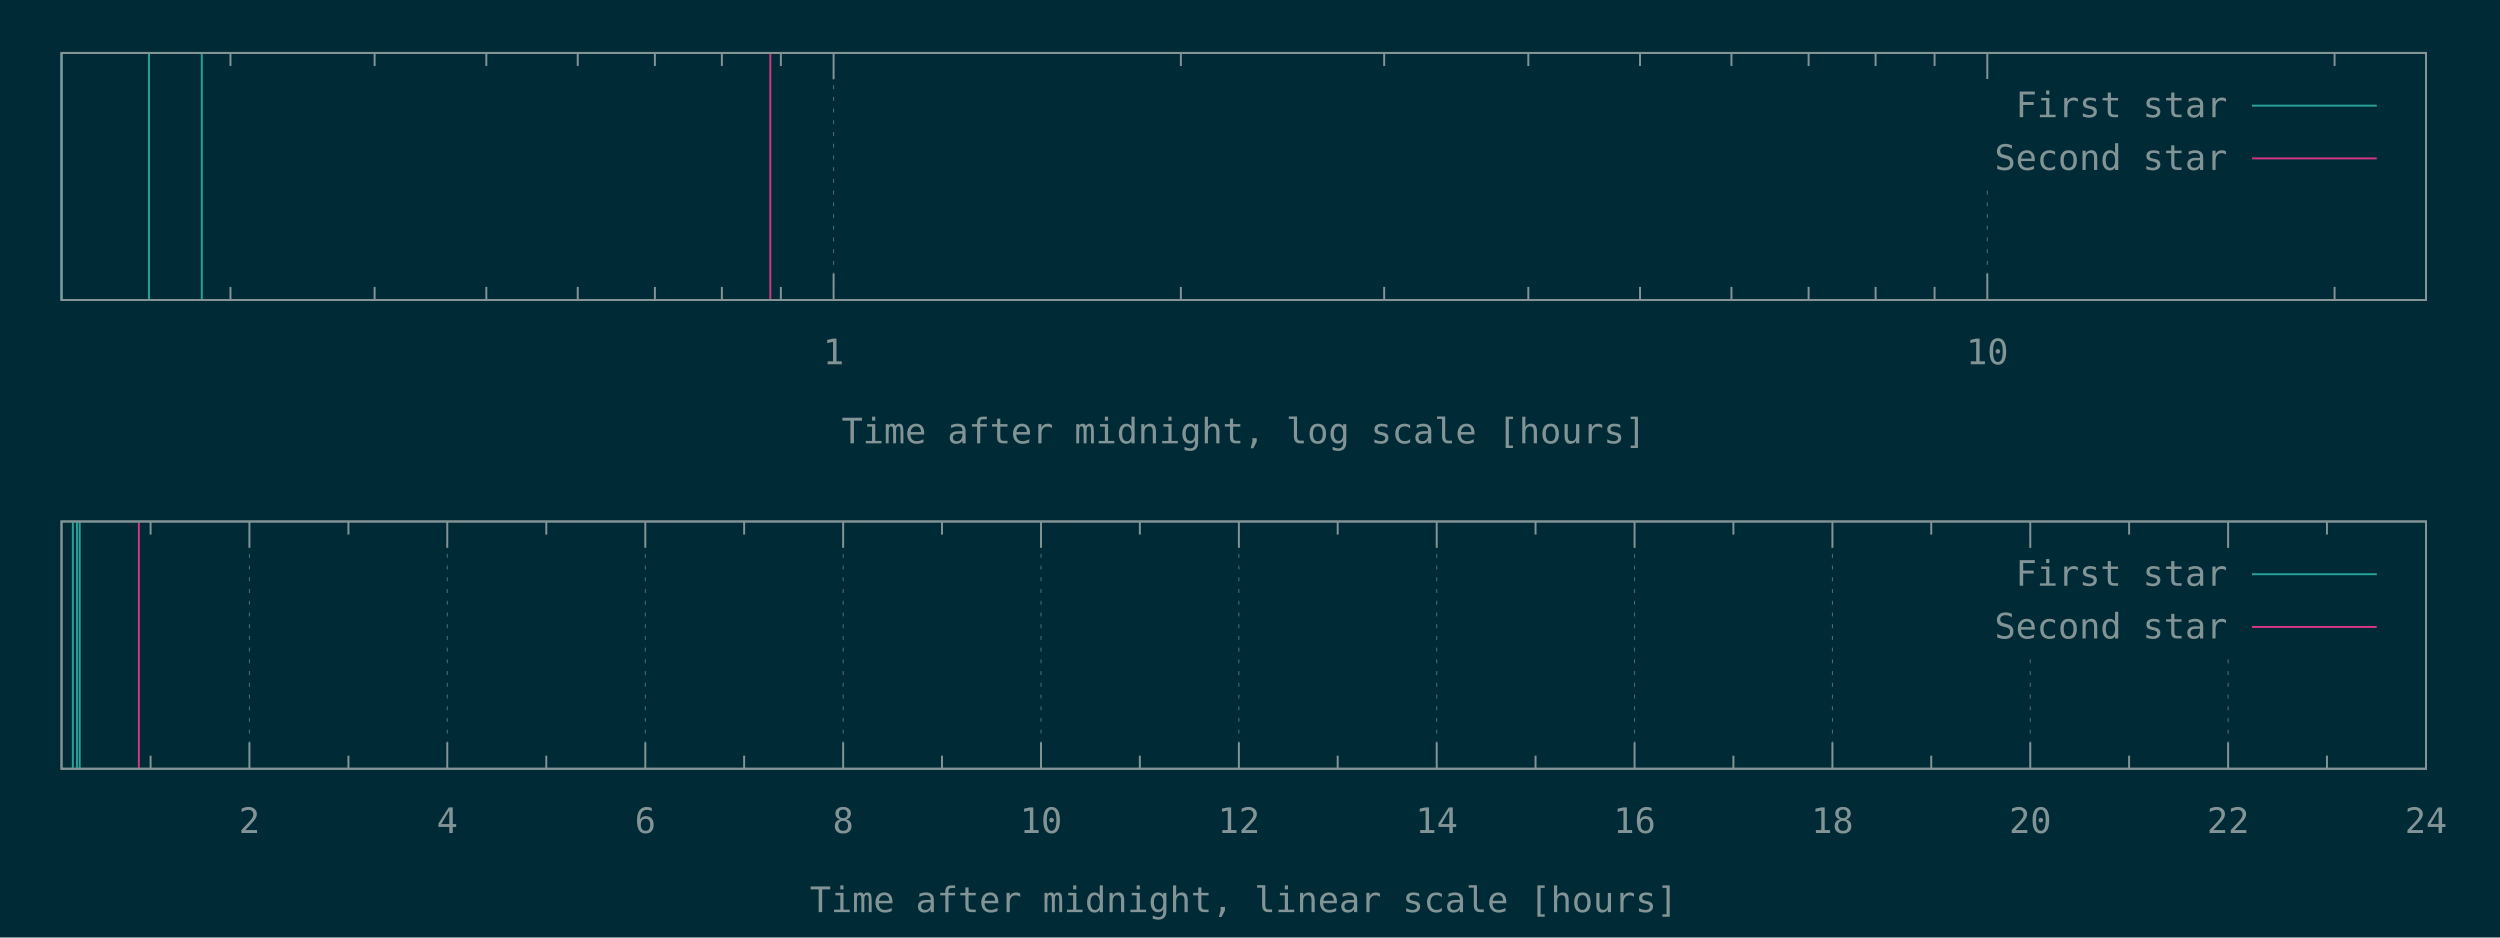
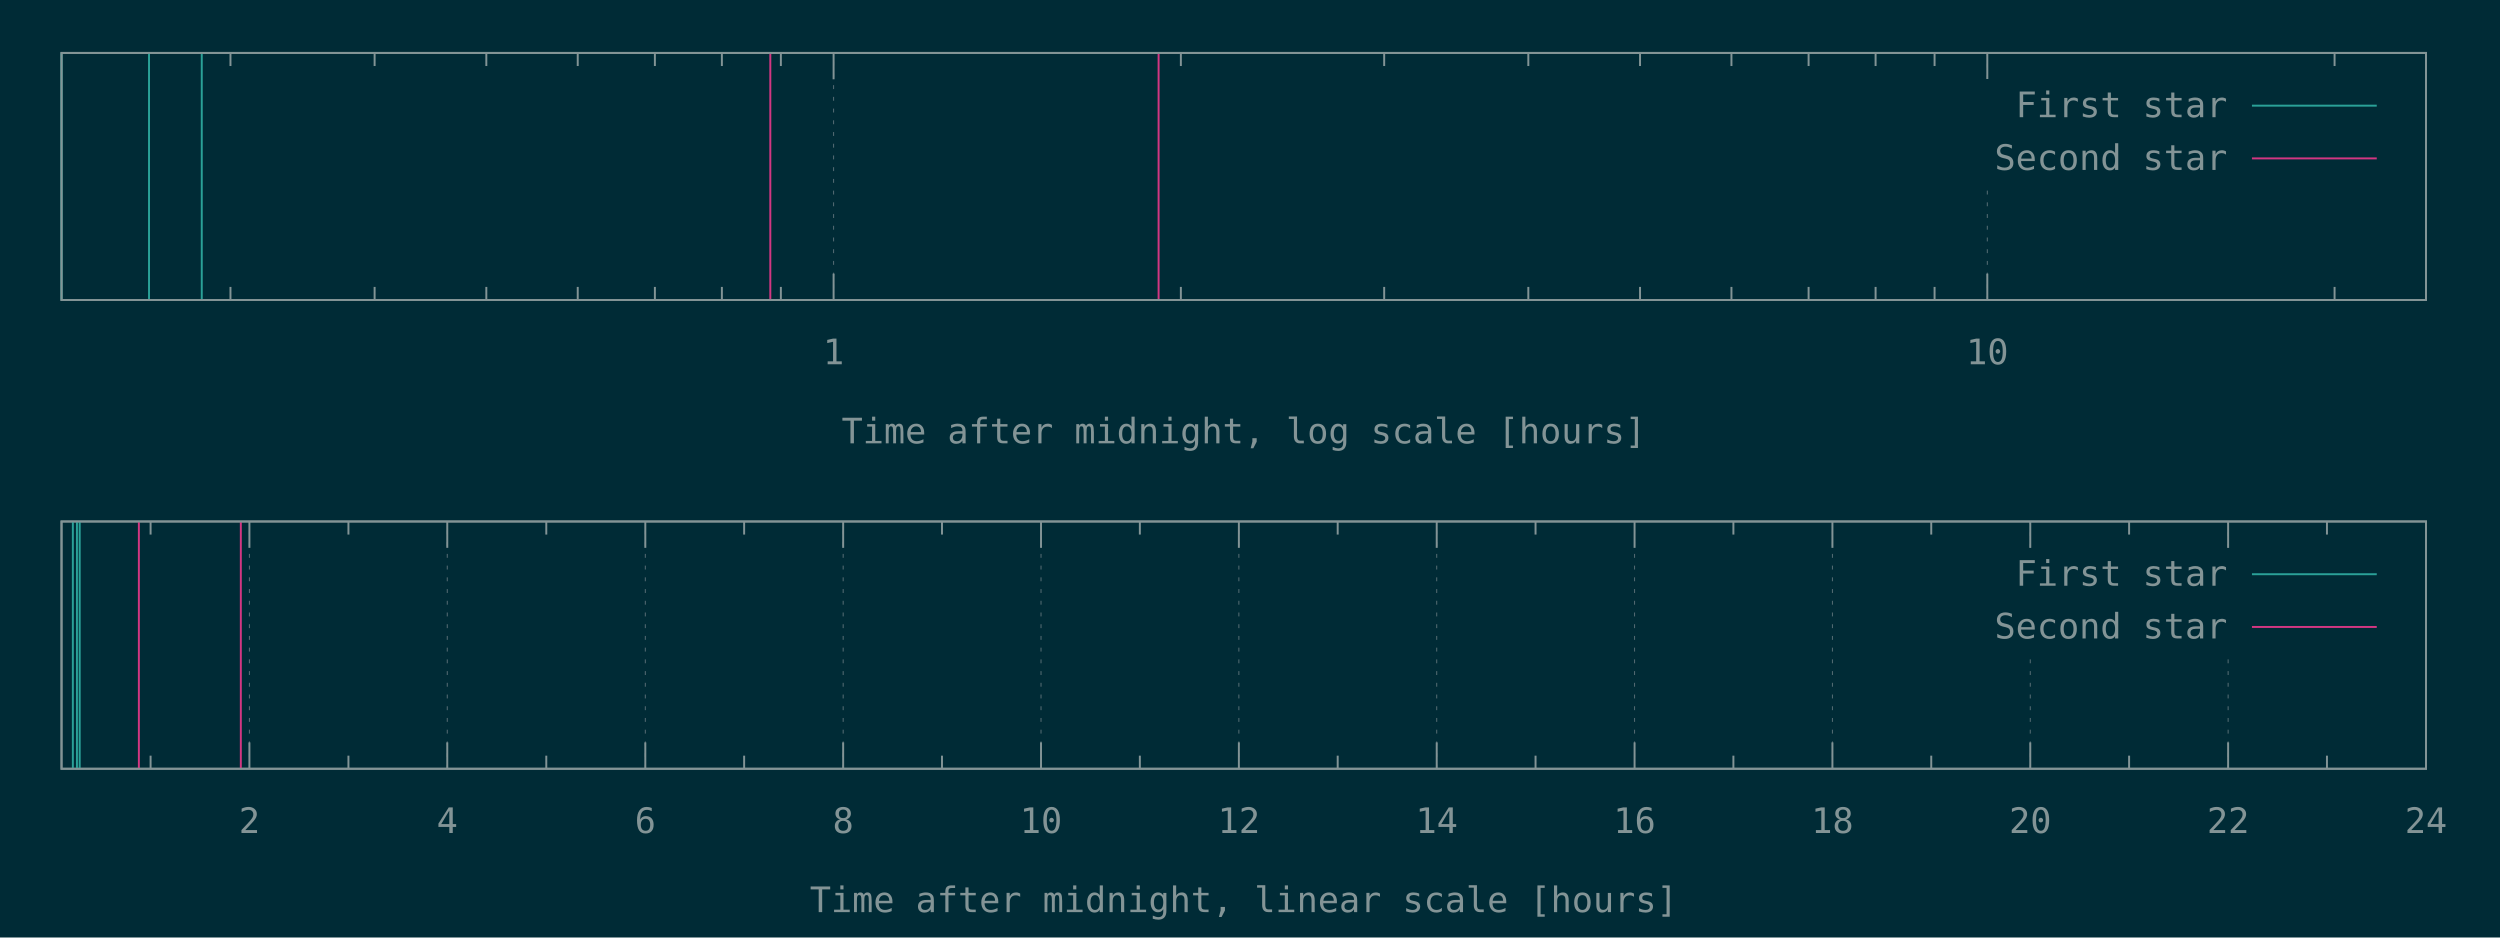
<svg xmlns="http://www.w3.org/2000/svg" xmlns:xlink="http://www.w3.org/1999/xlink" width="1280" height="480" viewBox="0 0 1280 480">
  <g id="gnuplot_canvas">
    <rect x="0" y="0" width="1280" height="480" fill="#002b36" />
    <defs>
      <circle id="gpDot" r="0.5" stroke-width="0.5" stroke="currentColor" />
      <path id="gpPt0" stroke-width="0.148" stroke="currentColor" d="M-1,0 h2 M0,-1 v2" />
      <path id="gpPt1" stroke-width="0.148" stroke="currentColor" d="M-1,-1 L1,1 M1,-1 L-1,1" />
      <path id="gpPt2" stroke-width="0.148" stroke="currentColor" d="M-1,0 L1,0 M0,-1 L0,1 M-1,-1 L1,1 M-1,1 L1,-1" />
      <rect id="gpPt3" stroke-width="0.148" stroke="currentColor" x="-1" y="-1" width="2" height="2" />
      <rect id="gpPt4" stroke-width="0.148" stroke="currentColor" fill="currentColor" x="-1" y="-1" width="2" height="2" />
      <circle id="gpPt5" stroke-width="0.148" stroke="currentColor" cx="0" cy="0" r="1" />
      <use xlink:href="#gpPt5" id="gpPt6" fill="currentColor" stroke="none" />
      <path id="gpPt7" stroke-width="0.148" stroke="currentColor" d="M0,-1.33 L-1.33,0.67 L1.33,0.67 z" />
      <use xlink:href="#gpPt7" id="gpPt8" fill="currentColor" stroke="none" />
      <use xlink:href="#gpPt7" id="gpPt9" stroke="currentColor" transform="rotate(180)" />
      <use xlink:href="#gpPt9" id="gpPt10" fill="currentColor" stroke="none" />
      <use xlink:href="#gpPt3" id="gpPt11" stroke="currentColor" transform="rotate(45)" />
      <use xlink:href="#gpPt11" id="gpPt12" fill="currentColor" stroke="none" />
      <path id="gpPt13" stroke-width="0.148" stroke="currentColor" d="M0,1.330 L1.265,0.411 L0.782,-1.067 L-0.782,-1.076 L-1.265,0.411 z" />
      <use xlink:href="#gpPt13" id="gpPt14" fill="currentColor" stroke="none" />
      <filter id="textbox" filterUnits="objectBoundingBox" x="0" y="0" height="1" width="1">
        <feFlood flood-color="#002B36" flood-opacity="1" result="bgnd" />
        <feComposite in="SourceGraphic" in2="bgnd" operator="atop" />
      </filter>
      <filter id="greybox" filterUnits="objectBoundingBox" x="0" y="0" height="1" width="1">
        <feFlood flood-color="lightgrey" flood-opacity="1" result="grey" />
        <feComposite in="SourceGraphic" in2="grey" operator="atop" />
      </filter>
    </defs>
    <g fill="none" color="#002B36" stroke="currentColor" stroke-width="1.00" stroke-linecap="butt" stroke-linejoin="miter">
</g>
    <g fill="none" color="black" stroke="currentColor" stroke-width="1.00" stroke-linecap="butt" stroke-linejoin="miter">
      <path stroke="rgb(131, 148, 150)" d="M118.0,153.6 L118.0,146.9 M118.0,27.1 L118.0,33.8 M191.8,153.6 L191.8,146.9 M191.8,27.1 L191.8,33.8   M249.0,153.6 L249.0,146.9 M249.0,27.1 L249.0,33.8 M295.8,153.6 L295.8,146.9 M295.8,27.1 L295.8,33.8   M335.3,153.6 L335.3,146.9 M335.3,27.1 L335.3,33.8 M369.6,153.6 L369.6,146.9 M369.6,27.1 L369.6,33.8   M399.8,153.6 L399.8,146.9 M399.8,27.1 L399.8,33.8  " />
    </g>
    <g fill="none" color="black" stroke="rgb(131, 148, 150)" stroke-width="0.50" stroke-linecap="butt" stroke-linejoin="miter">
</g>
    <g fill="none" color="gray" stroke="currentColor" stroke-width="0.50" stroke-linecap="butt" stroke-linejoin="miter">
      <path stroke="rgb( 88, 110, 117)" stroke-dasharray="2,4" class="gridline" d="M426.8,153.6 L426.8,27.1  " />
    </g>
    <g fill="none" color="gray" stroke="rgb( 88, 110, 117)" stroke-width="1.00" stroke-linecap="butt" stroke-linejoin="miter">
</g>
    <g fill="none" color="black" stroke="currentColor" stroke-width="1.00" stroke-linecap="butt" stroke-linejoin="miter">
      <path stroke="rgb(131, 148, 150)" d="M426.8,153.6 L426.8,140.1 M426.8,27.1 L426.8,40.6  " />
      <g transform="translate(426.8,186.5)" stroke="none" fill="rgb(131,148,150)" font-family="Inconsolata" font-size="18.00" text-anchor="middle">
        <text>
          <tspan font-family="Inconsolata"> 1</tspan>
        </text>
      </g>
    </g>
    <g fill="none" color="black" stroke="currentColor" stroke-width="1.00" stroke-linecap="butt" stroke-linejoin="miter">
      <path stroke="rgb(131, 148, 150)" d="M604.6,153.6 L604.6,146.9 M604.6,27.1 L604.6,33.8 M708.7,153.6 L708.7,146.9 M708.7,27.1 L708.7,33.8   M782.5,153.6 L782.5,146.9 M782.5,27.1 L782.5,33.8 M839.7,153.6 L839.7,146.9 M839.7,27.1 L839.7,33.8   M886.5,153.6 L886.5,146.9 M886.5,27.1 L886.5,33.8 M926.0,153.6 L926.0,146.9 M926.0,27.1 L926.0,33.8   M960.3,153.6 L960.3,146.9 M960.3,27.1 L960.3,33.8 M990.5,153.6 L990.5,146.9 M990.5,27.1 L990.5,33.8    " />
    </g>
    <g fill="none" color="black" stroke="rgb(131, 148, 150)" stroke-width="0.50" stroke-linecap="butt" stroke-linejoin="miter">
</g>
    <g fill="none" color="gray" stroke="currentColor" stroke-width="0.50" stroke-linecap="butt" stroke-linejoin="miter">
      <path stroke="rgb( 88, 110, 117)" stroke-dasharray="2,4" class="gridline" d="M1017.5,153.6 L1017.5,94.6 M1017.5,40.6 L1017.5,27.1  " />
    </g>
    <g fill="none" color="gray" stroke="rgb( 88, 110, 117)" stroke-width="1.00" stroke-linecap="butt" stroke-linejoin="miter">
</g>
    <g fill="none" color="black" stroke="currentColor" stroke-width="1.00" stroke-linecap="butt" stroke-linejoin="miter">
      <path stroke="rgb(131, 148, 150)" d="M1017.5,153.6 L1017.5,140.1 M1017.5,27.1 L1017.5,40.6  " />
      <g transform="translate(1017.5,186.5)" stroke="none" fill="rgb(131,148,150)" font-family="Inconsolata" font-size="18.00" text-anchor="middle">
        <text>
          <tspan font-family="Inconsolata"> 10</tspan>
        </text>
      </g>
    </g>
    <g fill="none" color="black" stroke="currentColor" stroke-width="1.00" stroke-linecap="butt" stroke-linejoin="miter">
      <path stroke="rgb(131, 148, 150)" d="M1195.3,153.6 L1195.3,146.9 M1195.3,27.1 L1195.3,33.8  " />
    </g>
    <g fill="none" color="black" stroke="currentColor" stroke-width="1.00" stroke-linecap="butt" stroke-linejoin="miter">
      <path stroke="rgb(131, 148, 150)" d="M31.5,27.1 L31.5,153.6 L1242.1,153.6 L1242.1,27.1 L31.5,27.1 Z  " />
    </g>
    <g fill="none" color="black" stroke="currentColor" stroke-width="1.00" stroke-linecap="butt" stroke-linejoin="miter">
      <g transform="translate(636.8,227.0)" stroke="none" fill="rgb(131,148,150)" font-family="Inconsolata" font-size="18.00" text-anchor="middle">
        <text>
          <tspan font-family="Inconsolata">Time after midnight, log scale [hours]</tspan>
        </text>
      </g>
    </g>
    <g fill="none" color="black" stroke="currentColor" stroke-width="1.00" stroke-linecap="butt" stroke-linejoin="miter">
</g>
    <g id="gnuplot_plot_1a">
      <g fill="none" color="black" stroke="currentColor" stroke-width="1.00" stroke-linecap="butt" stroke-linejoin="miter">
        <path stroke="rgb( 42, 161, 152)" d="M31.5,153.6 L31.5,27.1 M76.3,153.6 L76.3,27.1 M103.3,153.6 L103.3,27.1  " />
      </g>
    </g>
    <g id="gnuplot_plot_2a">
      <g fill="none" color="black" stroke="currentColor" stroke-width="1.00" stroke-linecap="butt" stroke-linejoin="miter">
-         <path stroke="rgb(211,  54, 130)" d="M394.4,153.6 L394.4,27.1  " />
+         <path stroke="rgb(211,  54, 130)" d="M394.4,153.6 L394.4,27.1 M593.2,153.6 L593.2,27.1  " />
      </g>
    </g>
    <g stroke="none" shape-rendering="crispEdges">
      <polygon fill="#002B36" points="1001.8,94.6 1229.5,94.6 1229.5,40.6 1001.8,40.6 " />
    </g>
    <g id="gnuplot_plot_1a">
      <g fill="none" color="black" stroke="currentColor" stroke-width="1.00" stroke-linecap="butt" stroke-linejoin="miter">
        <g transform="translate(1140.4,60.0)" stroke="none" fill="rgb(131,148,150)" font-family="Inconsolata" font-size="18.00" text-anchor="end">
          <text>
            <tspan font-family="Inconsolata">First star</tspan>
          </text>
        </g>
      </g>
      <g fill="none" color="black" stroke="currentColor" stroke-width="1.00" stroke-linecap="butt" stroke-linejoin="miter">
        <path stroke="rgb( 42, 161, 152)" d="M1153.0,54.1 L1216.9,54.1  " />
      </g>
    </g>
    <g id="gnuplot_plot_2a">
      <g fill="none" color="black" stroke="currentColor" stroke-width="1.00" stroke-linecap="butt" stroke-linejoin="miter">
        <g transform="translate(1140.4,87.0)" stroke="none" fill="rgb(131,148,150)" font-family="Inconsolata" font-size="18.00" text-anchor="end">
          <text>
            <tspan font-family="Inconsolata">Second star</tspan>
          </text>
        </g>
      </g>
      <g fill="none" color="black" stroke="currentColor" stroke-width="1.00" stroke-linecap="butt" stroke-linejoin="miter">
        <path stroke="rgb(211,  54, 130)" d="M1153.0,81.1 L1216.9,81.1  " />
      </g>
    </g>
    <g fill="none" color="#002B36" stroke="rgb(211,  54, 130)" stroke-width="2.00" stroke-linecap="butt" stroke-linejoin="miter">
</g>
    <g fill="none" color="black" stroke="currentColor" stroke-width="2.00" stroke-linecap="butt" stroke-linejoin="miter">
</g>
    <g fill="none" color="black" stroke="black" stroke-width="1.00" stroke-linecap="butt" stroke-linejoin="miter">
</g>
    <g fill="none" color="black" stroke="currentColor" stroke-width="1.00" stroke-linecap="butt" stroke-linejoin="miter">
      <path stroke="rgb(131, 148, 150)" d="M31.5,27.1 L31.5,153.6 L1242.1,153.6 L1242.1,27.1 L31.5,27.1 Z  " />
    </g>
    <g fill="none" color="black" stroke="currentColor" stroke-width="1.00" stroke-linecap="butt" stroke-linejoin="miter">
</g>
    <g fill="none" color="black" stroke="currentColor" stroke-width="1.00" stroke-linecap="butt" stroke-linejoin="miter">
      <path stroke="rgb(131, 148, 150)" d="M77.1,393.6 L77.1,386.9 M77.1,267.0 L77.1,273.7  " />
    </g>
    <g fill="none" color="black" stroke="rgb(131, 148, 150)" stroke-width="0.50" stroke-linecap="butt" stroke-linejoin="miter">
</g>
    <g fill="none" color="gray" stroke="currentColor" stroke-width="0.50" stroke-linecap="butt" stroke-linejoin="miter">
      <path stroke="rgb( 88, 110, 117)" stroke-dasharray="2,4" class="gridline" d="M127.7,393.6 L127.7,267.0  " />
    </g>
    <g fill="none" color="gray" stroke="rgb( 88, 110, 117)" stroke-width="1.00" stroke-linecap="butt" stroke-linejoin="miter">
</g>
    <g fill="none" color="black" stroke="currentColor" stroke-width="1.00" stroke-linecap="butt" stroke-linejoin="miter">
      <path stroke="rgb(131, 148, 150)" d="M127.7,393.6 L127.7,380.1 M127.7,267.0 L127.7,280.5  " />
      <g transform="translate(127.7,426.5)" stroke="none" fill="rgb(131,148,150)" font-family="Inconsolata" font-size="18.00" text-anchor="middle">
        <text>
          <tspan font-family="Inconsolata"> 2</tspan>
        </text>
      </g>
    </g>
    <g fill="none" color="black" stroke="currentColor" stroke-width="1.00" stroke-linecap="butt" stroke-linejoin="miter">
      <path stroke="rgb(131, 148, 150)" d="M178.4,393.6 L178.4,386.9 M178.4,267.0 L178.4,273.7  " />
    </g>
    <g fill="none" color="black" stroke="rgb(131, 148, 150)" stroke-width="0.50" stroke-linecap="butt" stroke-linejoin="miter">
</g>
    <g fill="none" color="gray" stroke="currentColor" stroke-width="0.50" stroke-linecap="butt" stroke-linejoin="miter">
      <path stroke="rgb( 88, 110, 117)" stroke-dasharray="2,4" class="gridline" d="M229.0,393.6 L229.0,267.0  " />
    </g>
    <g fill="none" color="gray" stroke="rgb( 88, 110, 117)" stroke-width="1.00" stroke-linecap="butt" stroke-linejoin="miter">
</g>
    <g fill="none" color="black" stroke="currentColor" stroke-width="1.00" stroke-linecap="butt" stroke-linejoin="miter">
      <path stroke="rgb(131, 148, 150)" d="M229.0,393.6 L229.0,380.1 M229.0,267.0 L229.0,280.5  " />
      <g transform="translate(229.0,426.5)" stroke="none" fill="rgb(131,148,150)" font-family="Inconsolata" font-size="18.00" text-anchor="middle">
        <text>
          <tspan font-family="Inconsolata"> 4</tspan>
        </text>
      </g>
    </g>
    <g fill="none" color="black" stroke="currentColor" stroke-width="1.00" stroke-linecap="butt" stroke-linejoin="miter">
      <path stroke="rgb(131, 148, 150)" d="M279.7,393.6 L279.7,386.9 M279.7,267.0 L279.7,273.7  " />
    </g>
    <g fill="none" color="black" stroke="rgb(131, 148, 150)" stroke-width="0.50" stroke-linecap="butt" stroke-linejoin="miter">
</g>
    <g fill="none" color="gray" stroke="currentColor" stroke-width="0.50" stroke-linecap="butt" stroke-linejoin="miter">
      <path stroke="rgb( 88, 110, 117)" stroke-dasharray="2,4" class="gridline" d="M330.4,393.6 L330.4,267.0  " />
    </g>
    <g fill="none" color="gray" stroke="rgb( 88, 110, 117)" stroke-width="1.00" stroke-linecap="butt" stroke-linejoin="miter">
</g>
    <g fill="none" color="black" stroke="currentColor" stroke-width="1.00" stroke-linecap="butt" stroke-linejoin="miter">
      <path stroke="rgb(131, 148, 150)" d="M330.4,393.6 L330.4,380.1 M330.4,267.0 L330.4,280.5  " />
      <g transform="translate(330.4,426.5)" stroke="none" fill="rgb(131,148,150)" font-family="Inconsolata" font-size="18.00" text-anchor="middle">
        <text>
          <tspan font-family="Inconsolata"> 6</tspan>
        </text>
      </g>
    </g>
    <g fill="none" color="black" stroke="currentColor" stroke-width="1.00" stroke-linecap="butt" stroke-linejoin="miter">
      <path stroke="rgb(131, 148, 150)" d="M381.0,393.6 L381.0,386.9 M381.0,267.0 L381.0,273.7  " />
    </g>
    <g fill="none" color="black" stroke="rgb(131, 148, 150)" stroke-width="0.50" stroke-linecap="butt" stroke-linejoin="miter">
</g>
    <g fill="none" color="gray" stroke="currentColor" stroke-width="0.50" stroke-linecap="butt" stroke-linejoin="miter">
      <path stroke="rgb( 88, 110, 117)" stroke-dasharray="2,4" class="gridline" d="M431.7,393.6 L431.7,267.0  " />
    </g>
    <g fill="none" color="gray" stroke="rgb( 88, 110, 117)" stroke-width="1.00" stroke-linecap="butt" stroke-linejoin="miter">
</g>
    <g fill="none" color="black" stroke="currentColor" stroke-width="1.00" stroke-linecap="butt" stroke-linejoin="miter">
      <path stroke="rgb(131, 148, 150)" d="M431.7,393.6 L431.7,380.1 M431.7,267.0 L431.7,280.5  " />
      <g transform="translate(431.7,426.5)" stroke="none" fill="rgb(131,148,150)" font-family="Inconsolata" font-size="18.00" text-anchor="middle">
        <text>
          <tspan font-family="Inconsolata"> 8</tspan>
        </text>
      </g>
    </g>
    <g fill="none" color="black" stroke="currentColor" stroke-width="1.00" stroke-linecap="butt" stroke-linejoin="miter">
      <path stroke="rgb(131, 148, 150)" d="M482.3,393.6 L482.3,386.9 M482.3,267.0 L482.3,273.7  " />
    </g>
    <g fill="none" color="black" stroke="rgb(131, 148, 150)" stroke-width="0.50" stroke-linecap="butt" stroke-linejoin="miter">
</g>
    <g fill="none" color="gray" stroke="currentColor" stroke-width="0.50" stroke-linecap="butt" stroke-linejoin="miter">
      <path stroke="rgb( 88, 110, 117)" stroke-dasharray="2,4" class="gridline" d="M533.0,393.6 L533.0,267.0  " />
    </g>
    <g fill="none" color="gray" stroke="rgb( 88, 110, 117)" stroke-width="1.00" stroke-linecap="butt" stroke-linejoin="miter">
</g>
    <g fill="none" color="black" stroke="currentColor" stroke-width="1.00" stroke-linecap="butt" stroke-linejoin="miter">
      <path stroke="rgb(131, 148, 150)" d="M533.0,393.6 L533.0,380.1 M533.0,267.0 L533.0,280.5  " />
      <g transform="translate(533.0,426.5)" stroke="none" fill="rgb(131,148,150)" font-family="Inconsolata" font-size="18.00" text-anchor="middle">
        <text>
          <tspan font-family="Inconsolata"> 10</tspan>
        </text>
      </g>
    </g>
    <g fill="none" color="black" stroke="currentColor" stroke-width="1.00" stroke-linecap="butt" stroke-linejoin="miter">
      <path stroke="rgb(131, 148, 150)" d="M583.6,393.6 L583.6,386.9 M583.6,267.0 L583.6,273.7  " />
    </g>
    <g fill="none" color="black" stroke="rgb(131, 148, 150)" stroke-width="0.50" stroke-linecap="butt" stroke-linejoin="miter">
</g>
    <g fill="none" color="gray" stroke="currentColor" stroke-width="0.50" stroke-linecap="butt" stroke-linejoin="miter">
      <path stroke="rgb( 88, 110, 117)" stroke-dasharray="2,4" class="gridline" d="M634.3,393.6 L634.3,267.0  " />
    </g>
    <g fill="none" color="gray" stroke="rgb( 88, 110, 117)" stroke-width="1.00" stroke-linecap="butt" stroke-linejoin="miter">
</g>
    <g fill="none" color="black" stroke="currentColor" stroke-width="1.00" stroke-linecap="butt" stroke-linejoin="miter">
      <path stroke="rgb(131, 148, 150)" d="M634.3,393.6 L634.3,380.1 M634.3,267.0 L634.3,280.5  " />
      <g transform="translate(634.3,426.5)" stroke="none" fill="rgb(131,148,150)" font-family="Inconsolata" font-size="18.00" text-anchor="middle">
        <text>
          <tspan font-family="Inconsolata"> 12</tspan>
        </text>
      </g>
    </g>
    <g fill="none" color="black" stroke="currentColor" stroke-width="1.00" stroke-linecap="butt" stroke-linejoin="miter">
      <path stroke="rgb(131, 148, 150)" d="M684.9,393.6 L684.9,386.9 M684.9,267.0 L684.9,273.7  " />
    </g>
    <g fill="none" color="black" stroke="rgb(131, 148, 150)" stroke-width="0.50" stroke-linecap="butt" stroke-linejoin="miter">
</g>
    <g fill="none" color="gray" stroke="currentColor" stroke-width="0.50" stroke-linecap="butt" stroke-linejoin="miter">
      <path stroke="rgb( 88, 110, 117)" stroke-dasharray="2,4" class="gridline" d="M735.6,393.6 L735.6,267.0  " />
    </g>
    <g fill="none" color="gray" stroke="rgb( 88, 110, 117)" stroke-width="1.00" stroke-linecap="butt" stroke-linejoin="miter">
</g>
    <g fill="none" color="black" stroke="currentColor" stroke-width="1.00" stroke-linecap="butt" stroke-linejoin="miter">
      <path stroke="rgb(131, 148, 150)" d="M735.6,393.6 L735.6,380.1 M735.6,267.0 L735.6,280.5  " />
      <g transform="translate(735.6,426.5)" stroke="none" fill="rgb(131,148,150)" font-family="Inconsolata" font-size="18.00" text-anchor="middle">
        <text>
          <tspan font-family="Inconsolata"> 14</tspan>
        </text>
      </g>
    </g>
    <g fill="none" color="black" stroke="currentColor" stroke-width="1.00" stroke-linecap="butt" stroke-linejoin="miter">
      <path stroke="rgb(131, 148, 150)" d="M786.2,393.6 L786.2,386.9 M786.2,267.0 L786.2,273.7  " />
    </g>
    <g fill="none" color="black" stroke="rgb(131, 148, 150)" stroke-width="0.50" stroke-linecap="butt" stroke-linejoin="miter">
</g>
    <g fill="none" color="gray" stroke="currentColor" stroke-width="0.50" stroke-linecap="butt" stroke-linejoin="miter">
      <path stroke="rgb( 88, 110, 117)" stroke-dasharray="2,4" class="gridline" d="M836.9,393.6 L836.9,267.0  " />
    </g>
    <g fill="none" color="gray" stroke="rgb( 88, 110, 117)" stroke-width="1.00" stroke-linecap="butt" stroke-linejoin="miter">
</g>
    <g fill="none" color="black" stroke="currentColor" stroke-width="1.00" stroke-linecap="butt" stroke-linejoin="miter">
      <path stroke="rgb(131, 148, 150)" d="M836.9,393.6 L836.9,380.1 M836.9,267.0 L836.9,280.5  " />
      <g transform="translate(836.9,426.5)" stroke="none" fill="rgb(131,148,150)" font-family="Inconsolata" font-size="18.00" text-anchor="middle">
        <text>
          <tspan font-family="Inconsolata"> 16</tspan>
        </text>
      </g>
    </g>
    <g fill="none" color="black" stroke="currentColor" stroke-width="1.00" stroke-linecap="butt" stroke-linejoin="miter">
      <path stroke="rgb(131, 148, 150)" d="M887.5,393.6 L887.5,386.9 M887.5,267.0 L887.5,273.7  " />
    </g>
    <g fill="none" color="black" stroke="rgb(131, 148, 150)" stroke-width="0.50" stroke-linecap="butt" stroke-linejoin="miter">
</g>
    <g fill="none" color="gray" stroke="currentColor" stroke-width="0.50" stroke-linecap="butt" stroke-linejoin="miter">
      <path stroke="rgb( 88, 110, 117)" stroke-dasharray="2,4" class="gridline" d="M938.2,393.6 L938.2,267.0  " />
    </g>
    <g fill="none" color="gray" stroke="rgb( 88, 110, 117)" stroke-width="1.00" stroke-linecap="butt" stroke-linejoin="miter">
</g>
    <g fill="none" color="black" stroke="currentColor" stroke-width="1.00" stroke-linecap="butt" stroke-linejoin="miter">
      <path stroke="rgb(131, 148, 150)" d="M938.2,393.6 L938.2,380.1 M938.2,267.0 L938.2,280.5  " />
      <g transform="translate(938.2,426.5)" stroke="none" fill="rgb(131,148,150)" font-family="Inconsolata" font-size="18.00" text-anchor="middle">
        <text>
          <tspan font-family="Inconsolata"> 18</tspan>
        </text>
      </g>
    </g>
    <g fill="none" color="black" stroke="currentColor" stroke-width="1.00" stroke-linecap="butt" stroke-linejoin="miter">
      <path stroke="rgb(131, 148, 150)" d="M988.8,393.6 L988.8,386.9 M988.8,267.0 L988.8,273.7  " />
    </g>
    <g fill="none" color="black" stroke="rgb(131, 148, 150)" stroke-width="0.50" stroke-linecap="butt" stroke-linejoin="miter">
</g>
    <g fill="none" color="gray" stroke="currentColor" stroke-width="0.50" stroke-linecap="butt" stroke-linejoin="miter">
      <path stroke="rgb( 88, 110, 117)" stroke-dasharray="2,4" class="gridline" d="M1039.5,393.6 L1039.5,334.5 M1039.5,280.5 L1039.5,267.0  " />
    </g>
    <g fill="none" color="gray" stroke="rgb( 88, 110, 117)" stroke-width="1.00" stroke-linecap="butt" stroke-linejoin="miter">
</g>
    <g fill="none" color="black" stroke="currentColor" stroke-width="1.00" stroke-linecap="butt" stroke-linejoin="miter">
      <path stroke="rgb(131, 148, 150)" d="M1039.5,393.6 L1039.5,380.1 M1039.5,267.0 L1039.5,280.5  " />
      <g transform="translate(1039.5,426.5)" stroke="none" fill="rgb(131,148,150)" font-family="Inconsolata" font-size="18.00" text-anchor="middle">
        <text>
          <tspan font-family="Inconsolata"> 20</tspan>
        </text>
      </g>
    </g>
    <g fill="none" color="black" stroke="currentColor" stroke-width="1.00" stroke-linecap="butt" stroke-linejoin="miter">
      <path stroke="rgb(131, 148, 150)" d="M1090.1,393.6 L1090.1,386.9 M1090.1,267.0 L1090.1,273.7  " />
    </g>
    <g fill="none" color="black" stroke="rgb(131, 148, 150)" stroke-width="0.50" stroke-linecap="butt" stroke-linejoin="miter">
</g>
    <g fill="none" color="gray" stroke="currentColor" stroke-width="0.50" stroke-linecap="butt" stroke-linejoin="miter">
      <path stroke="rgb( 88, 110, 117)" stroke-dasharray="2,4" class="gridline" d="M1140.8,393.6 L1140.8,334.5 M1140.8,280.5 L1140.8,267.0  " />
    </g>
    <g fill="none" color="gray" stroke="rgb( 88, 110, 117)" stroke-width="1.00" stroke-linecap="butt" stroke-linejoin="miter">
</g>
    <g fill="none" color="black" stroke="currentColor" stroke-width="1.00" stroke-linecap="butt" stroke-linejoin="miter">
      <path stroke="rgb(131, 148, 150)" d="M1140.8,393.6 L1140.8,380.1 M1140.8,267.0 L1140.8,280.5  " />
      <g transform="translate(1140.8,426.5)" stroke="none" fill="rgb(131,148,150)" font-family="Inconsolata" font-size="18.00" text-anchor="middle">
        <text>
          <tspan font-family="Inconsolata"> 22</tspan>
        </text>
      </g>
    </g>
    <g fill="none" color="black" stroke="currentColor" stroke-width="1.00" stroke-linecap="butt" stroke-linejoin="miter">
      <path stroke="rgb(131, 148, 150)" d="M1191.4,393.6 L1191.4,386.9 M1191.4,267.0 L1191.4,273.7  " />
    </g>
    <g fill="none" color="black" stroke="rgb(131, 148, 150)" stroke-width="0.50" stroke-linecap="butt" stroke-linejoin="miter">
</g>
    <g fill="none" color="gray" stroke="currentColor" stroke-width="0.50" stroke-linecap="butt" stroke-linejoin="miter">
      <path stroke="rgb( 88, 110, 117)" stroke-dasharray="2,4" class="gridline" d="M1242.1,393.6 L1242.1,267.0  " />
    </g>
    <g fill="none" color="gray" stroke="rgb( 88, 110, 117)" stroke-width="1.00" stroke-linecap="butt" stroke-linejoin="miter">
</g>
    <g fill="none" color="black" stroke="currentColor" stroke-width="1.00" stroke-linecap="butt" stroke-linejoin="miter">
      <path stroke="rgb(131, 148, 150)" d="M1242.1,393.6 L1242.1,380.1 M1242.1,267.0 L1242.1,280.5  " />
      <g transform="translate(1242.1,426.5)" stroke="none" fill="rgb(131,148,150)" font-family="Inconsolata" font-size="18.00" text-anchor="middle">
        <text>
          <tspan font-family="Inconsolata"> 24</tspan>
        </text>
      </g>
    </g>
    <g fill="none" color="black" stroke="currentColor" stroke-width="1.00" stroke-linecap="butt" stroke-linejoin="miter">
</g>
    <g fill="none" color="black" stroke="currentColor" stroke-width="1.00" stroke-linecap="butt" stroke-linejoin="miter">
      <path stroke="rgb(131, 148, 150)" d="M31.5,267.0 L31.5,393.6 L1242.1,393.6 L1242.1,267.0 L31.5,267.0 Z  " />
    </g>
    <g fill="none" color="black" stroke="currentColor" stroke-width="1.00" stroke-linecap="butt" stroke-linejoin="miter">
      <g transform="translate(636.8,467.0)" stroke="none" fill="rgb(131,148,150)" font-family="Inconsolata" font-size="18.00" text-anchor="middle">
        <text>
          <tspan font-family="Inconsolata">Time after midnight, linear scale [hours]</tspan>
        </text>
      </g>
    </g>
    <g fill="none" color="black" stroke="currentColor" stroke-width="1.00" stroke-linecap="butt" stroke-linejoin="miter">
</g>
    <g id="gnuplot_plot_1b">
      <g fill="none" color="black" stroke="currentColor" stroke-width="1.00" stroke-linecap="butt" stroke-linejoin="miter">
        <path stroke="rgb( 42, 161, 152)" d="M37.3,393.6 L37.3,267.0 M39.4,393.6 L39.4,267.0 M40.8,393.6 L40.8,267.0  " />
      </g>
    </g>
    <g id="gnuplot_plot_2b">
      <g fill="none" color="black" stroke="currentColor" stroke-width="1.00" stroke-linecap="butt" stroke-linejoin="miter">
-         <path stroke="rgb(211,  54, 130)" d="M71.1,393.6 L71.1,267.0  " />
+         <path stroke="rgb(211,  54, 130)" d="M71.1,393.6 L71.1,267.0 M123.3,393.6 L123.3,267.0  " />
      </g>
    </g>
    <g stroke="none" shape-rendering="crispEdges">
      <polygon fill="#002B36" points="1001.8,334.5 1229.5,334.5 1229.5,280.5 1001.8,280.5 " />
    </g>
    <g id="gnuplot_plot_1b">
      <g fill="none" color="black" stroke="currentColor" stroke-width="1.00" stroke-linecap="butt" stroke-linejoin="miter">
        <g transform="translate(1140.4,299.9)" stroke="none" fill="rgb(131,148,150)" font-family="Inconsolata" font-size="18.00" text-anchor="end">
          <text>
            <tspan font-family="Inconsolata">First star</tspan>
          </text>
        </g>
      </g>
      <g fill="none" color="black" stroke="currentColor" stroke-width="1.00" stroke-linecap="butt" stroke-linejoin="miter">
        <path stroke="rgb( 42, 161, 152)" d="M1153.0,294.0 L1216.9,294.0  " />
      </g>
    </g>
    <g id="gnuplot_plot_2b">
      <g fill="none" color="black" stroke="currentColor" stroke-width="1.00" stroke-linecap="butt" stroke-linejoin="miter">
        <g transform="translate(1140.4,326.9)" stroke="none" fill="rgb(131,148,150)" font-family="Inconsolata" font-size="18.00" text-anchor="end">
          <text>
            <tspan font-family="Inconsolata">Second star</tspan>
          </text>
        </g>
      </g>
      <g fill="none" color="black" stroke="currentColor" stroke-width="1.00" stroke-linecap="butt" stroke-linejoin="miter">
        <path stroke="rgb(211,  54, 130)" d="M1153.0,321.0 L1216.9,321.0  " />
      </g>
    </g>
    <g fill="none" color="#002B36" stroke="rgb(211,  54, 130)" stroke-width="2.00" stroke-linecap="butt" stroke-linejoin="miter">
</g>
    <g fill="none" color="black" stroke="currentColor" stroke-width="2.00" stroke-linecap="butt" stroke-linejoin="miter">
</g>
    <g fill="none" color="black" stroke="black" stroke-width="1.00" stroke-linecap="butt" stroke-linejoin="miter">
</g>
    <g fill="none" color="black" stroke="currentColor" stroke-width="1.00" stroke-linecap="butt" stroke-linejoin="miter">
      <path stroke="rgb(131, 148, 150)" d="M31.5,267.0 L31.5,393.6 L1242.1,393.6 L1242.1,267.0 L31.5,267.0 Z  " />
    </g>
    <g fill="none" color="black" stroke="currentColor" stroke-width="1.00" stroke-linecap="butt" stroke-linejoin="miter">
</g>
  </g>
</svg>
